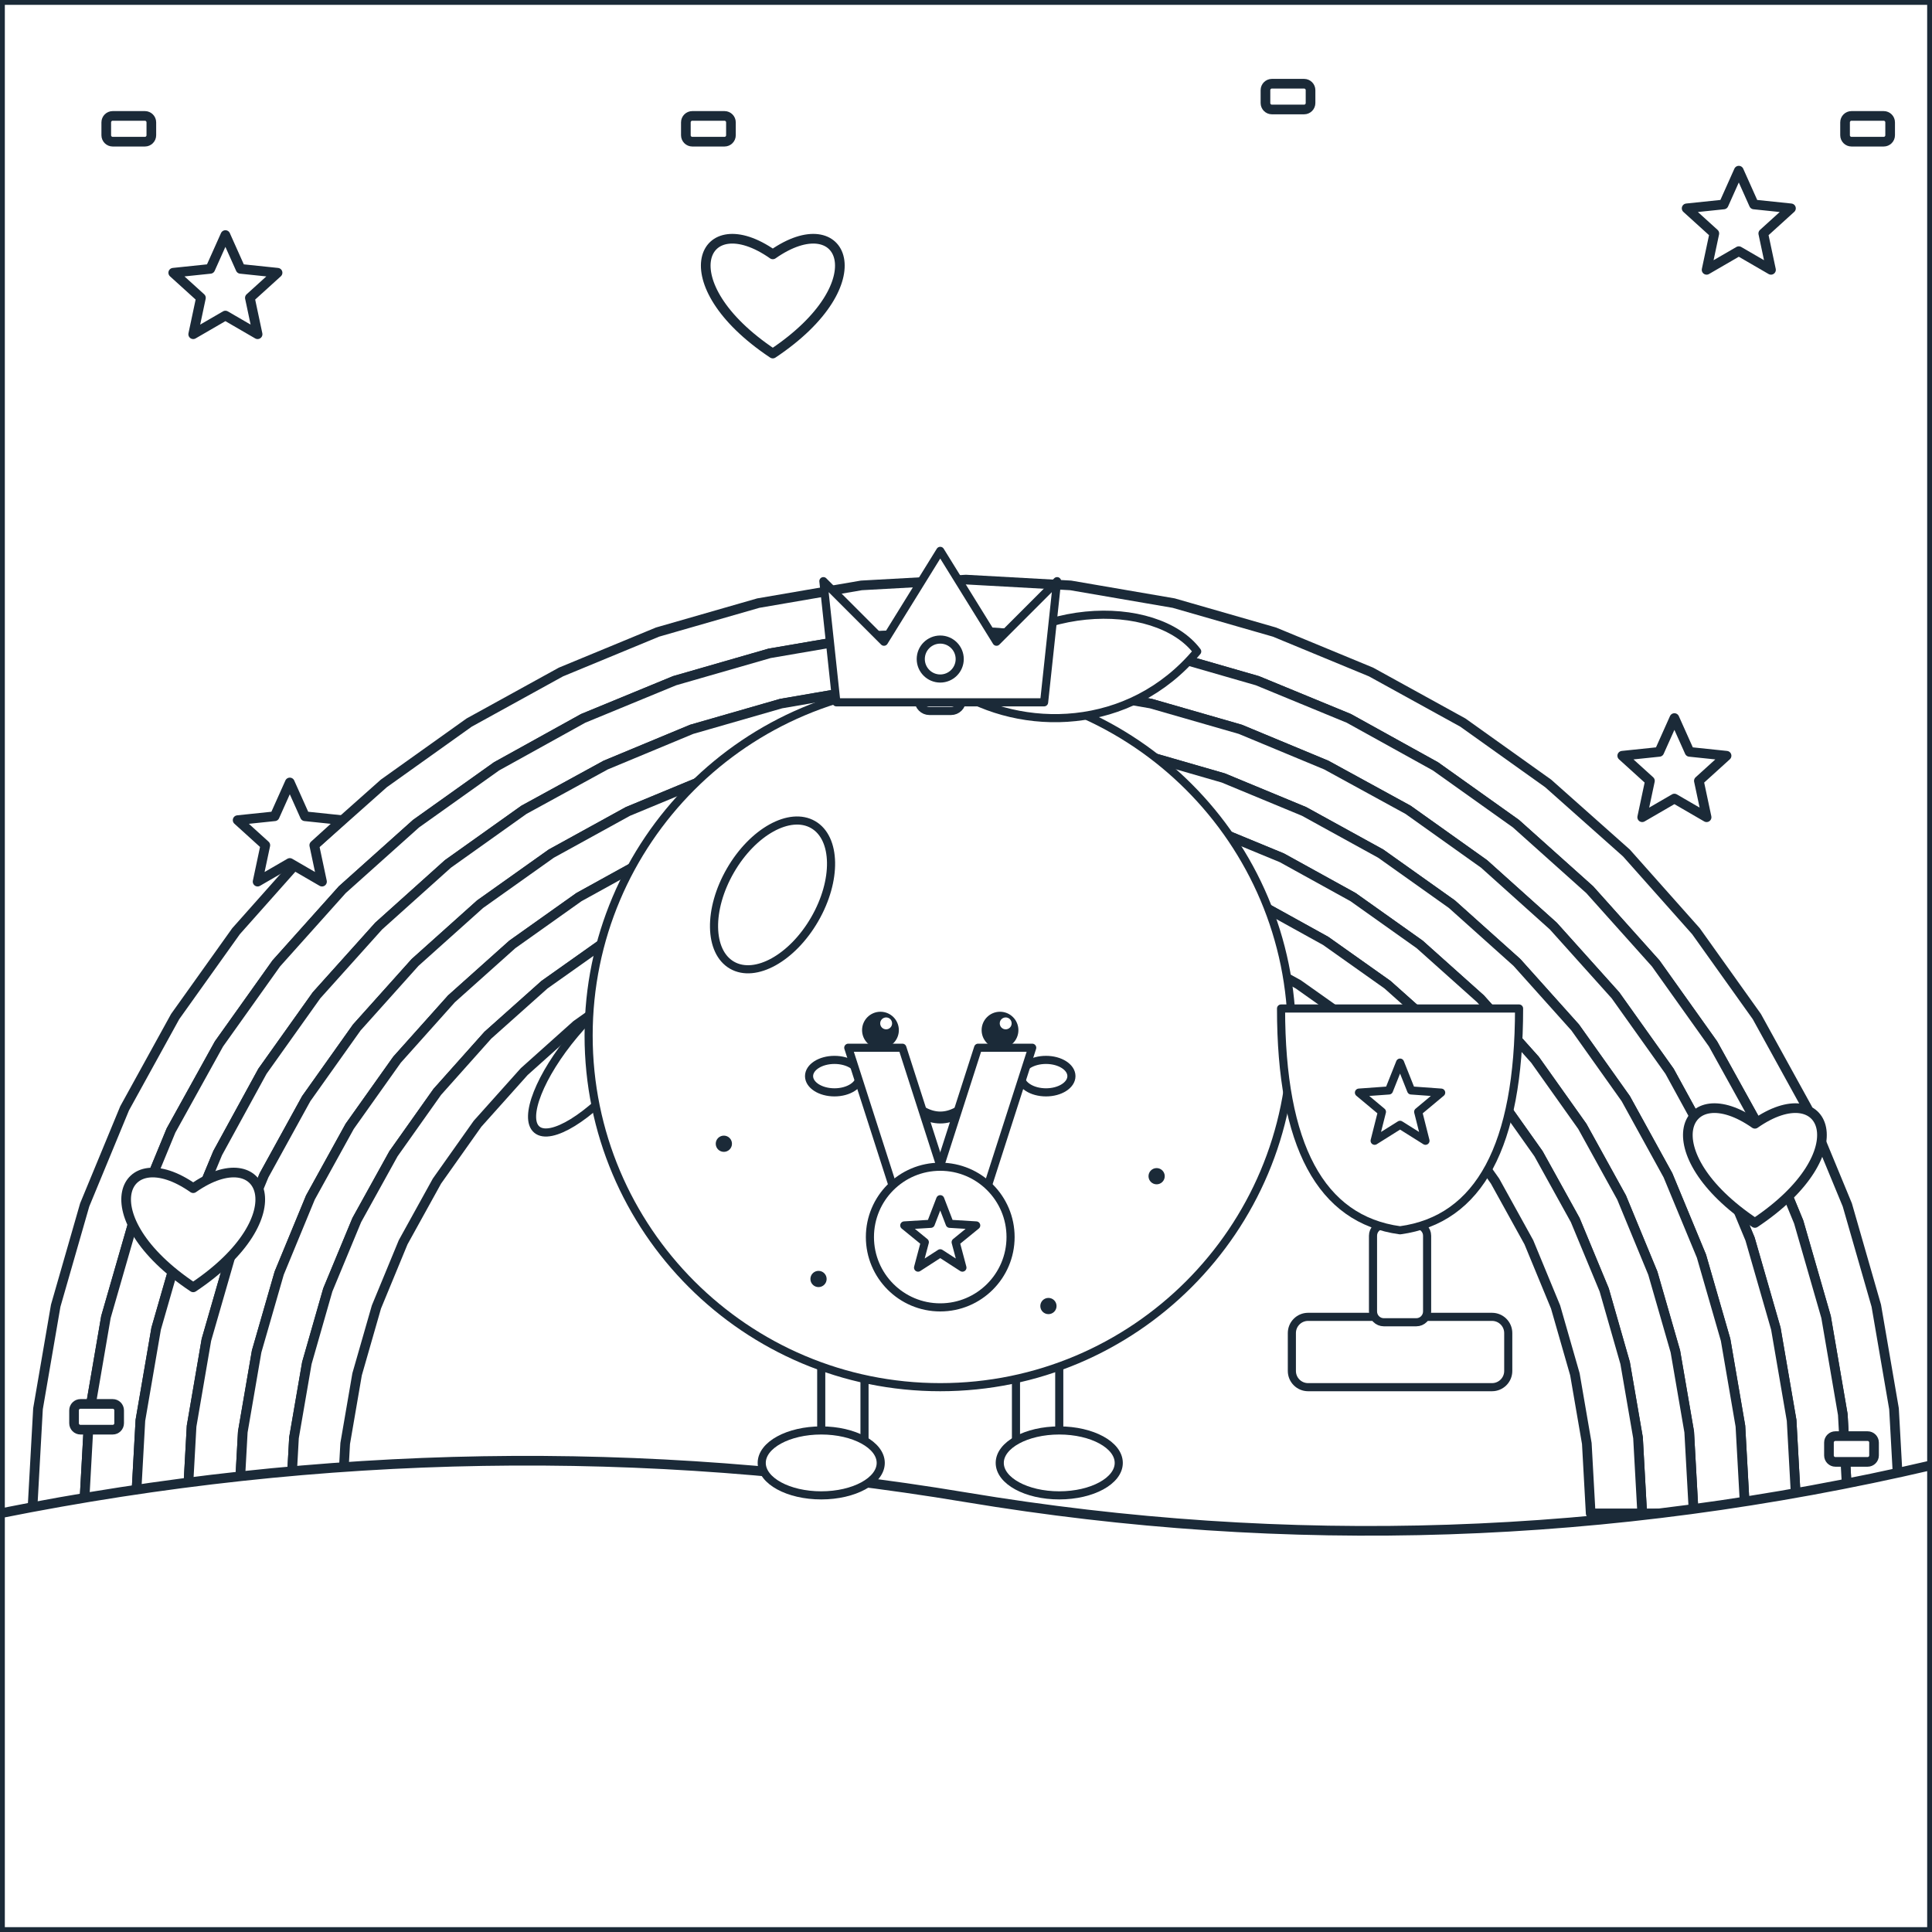
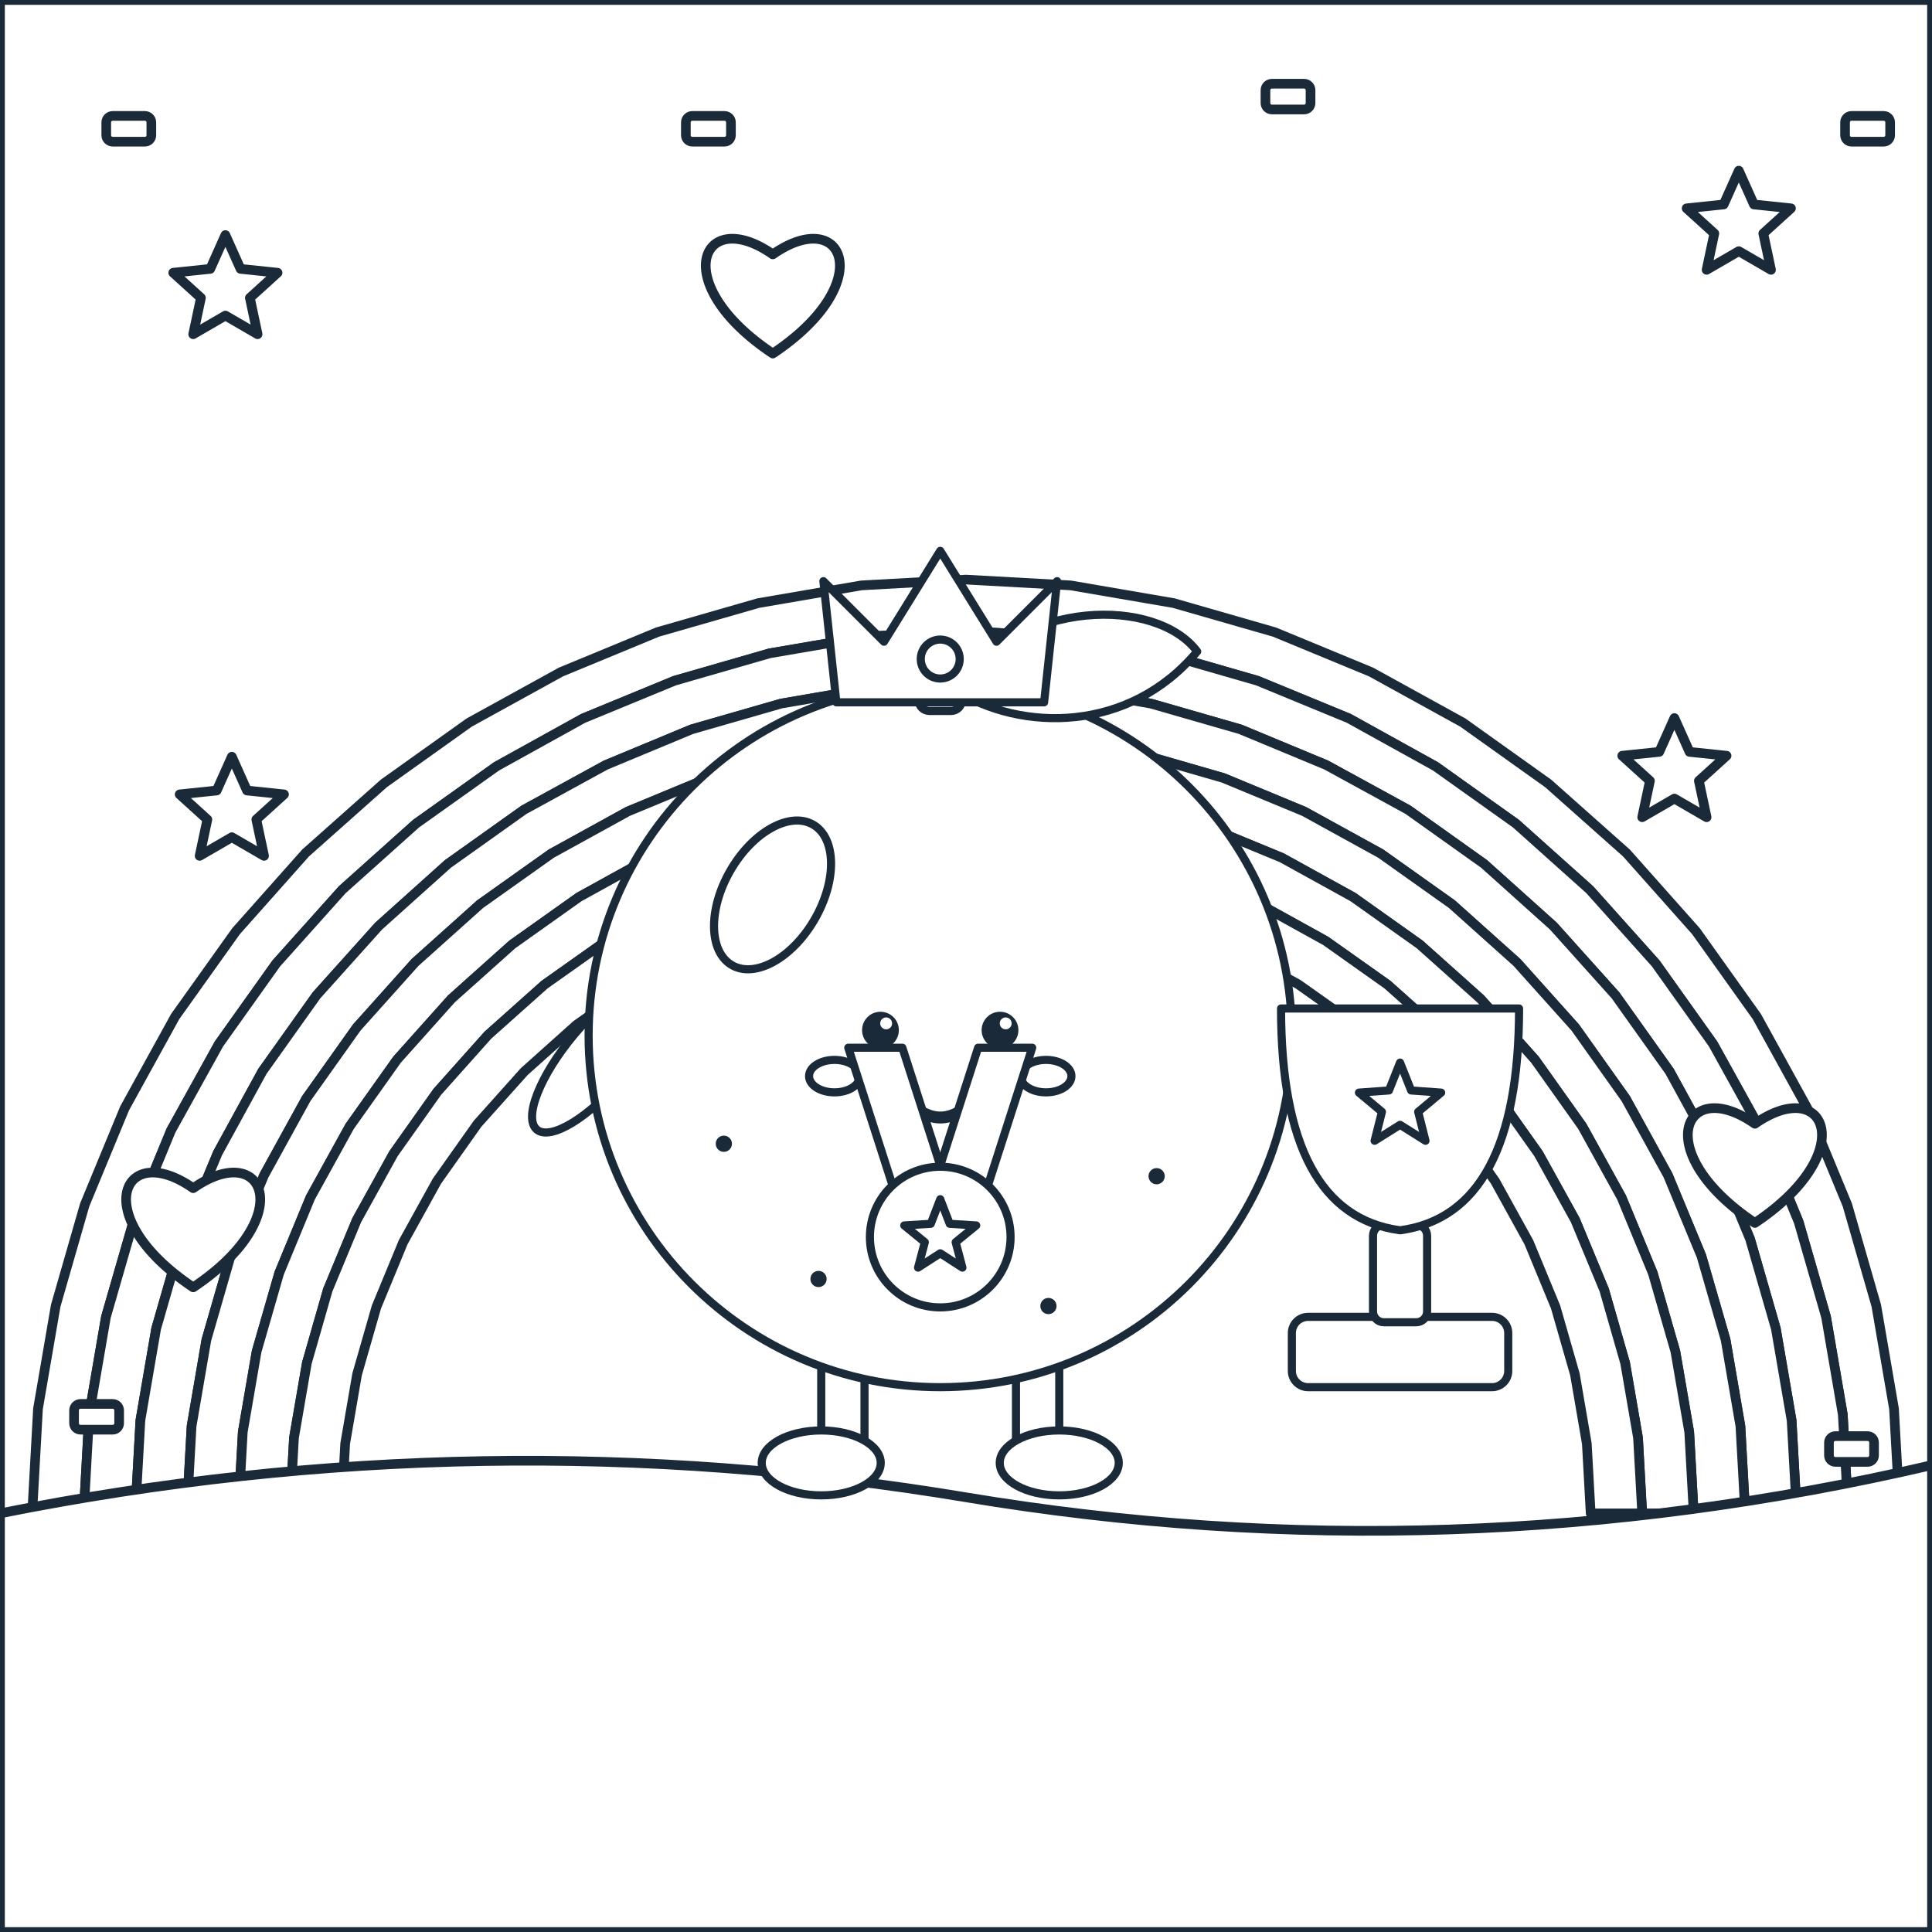
<svg xmlns="http://www.w3.org/2000/svg" viewBox="0 0 600 600" data-picture="cam-the-thao--the-s-vo-dich-cup-vang">
  <g class="scene-back">
    <rect x="0" y="0" width="600" height="600" rx="0" id="r-nen-troi" data-region="nen-troi" class="region" fill="#FFFFFF" stroke="#1B2A38" stroke-width="3" stroke-linejoin="round" />
    <polygon points="10,470 11.8,437.5 17.3,405.5 26.3,374.2 38.7,344.2 54.4,315.7 73.3,289.2 94.9,264.9 119.2,243.3 145.7,224.4 174.2,208.7 204.2,196.3 235.5,187.3 267.5,181.8 300,180 332.5,181.8 364.5,187.3 395.8,196.3 425.8,208.7 454.3,224.4 480.8,243.3 505.1,264.9 526.7,289.2 545.6,315.7 561.3,344.2 573.7,374.2 582.7,405.5 588.2,437.5 590,470 574,470 572.3,439.3 567.1,409 558.6,379.5 546.9,351.1 532,324.2 514.2,299.2 493.7,276.3 470.8,255.8 445.8,238 418.9,223.1 390.5,211.4 361,202.9 330.7,197.7 300,196 269.3,197.7 239,202.9 209.5,211.4 181.1,223.1 154.2,238 129.2,255.8 106.3,276.3 85.8,299.2 68,324.2 53.1,351.1 41.4,379.5 32.9,409 27.7,439.3 26,470" id="r-cau-vong-1" data-region="cau-vong-1" class="region" fill="#FFFFFF" stroke="#1B2A38" stroke-width="3" stroke-linejoin="round" />
    <polygon points="26,470 27.7,439.3 32.9,409 41.4,379.5 53.1,351.1 68,324.2 85.8,299.2 106.3,276.3 129.2,255.8 154.2,238 181.1,223.1 209.5,211.4 239,202.9 269.3,197.7 300,196 330.7,197.7 361,202.9 390.5,211.4 418.9,223.1 445.8,238 470.8,255.8 493.7,276.3 514.2,299.2 532,324.2 546.9,351.1 558.6,379.5 567.1,409 572.3,439.3 574,470 558,470 556.4,441.1 551.5,412.6 543.5,384.8 532.4,358.1 518.5,332.7 501.7,309.1 482.4,287.6 460.9,268.3 437.3,251.5 411.9,237.6 385.2,226.5 357.4,218.5 328.9,213.6 300,212 271.1,213.6 242.6,218.5 214.8,226.5 188.1,237.6 162.7,251.5 139.1,268.3 117.6,287.6 98.3,309.1 81.5,332.7 67.6,358.1 56.5,384.8 48.5,412.6 43.6,441.1 42,470" id="r-cau-vong-2" data-region="cau-vong-2" class="region" fill="#FFFFFF" stroke="#1B2A38" stroke-width="3" stroke-linejoin="round" />
    <polygon points="42,470 43.6,441.1 48.5,412.6 56.5,384.8 67.6,358.1 81.5,332.7 98.3,309.1 117.6,287.6 139.1,268.3 162.7,251.5 188.1,237.6 214.8,226.5 242.6,218.5 271.1,213.6 300,212 328.9,213.6 357.4,218.5 385.2,226.5 411.9,237.6 437.3,251.5 460.9,268.3 482.4,287.6 501.7,309.1 518.5,332.7 532.4,358.1 543.5,384.8 551.5,412.6 556.4,441.1 558,470 542,470 540.5,442.9 535.9,416.1 528.4,390.1 518,365 504.9,341.2 489.2,319.1 471.1,298.9 450.9,280.8 428.8,265.1 405,252 379.9,241.6 353.9,234.1 327.1,229.5 300,228 272.9,229.5 246.1,234.1 220.1,241.6 195,252 171.2,265.1 149.1,280.8 128.9,298.9 110.8,319.1 95.1,341.2 82,365 71.6,390.1 64.1,416.1 59.5,442.9 58,470" id="r-cau-vong-3" data-region="cau-vong-3" class="region" fill="#FFFFFF" stroke="#1B2A38" stroke-width="3" stroke-linejoin="round" />
    <polygon points="58,470 59.5,442.9 64.1,416.1 71.6,390.1 82,365 95.1,341.2 110.8,319.1 128.9,298.9 149.1,280.8 171.2,265.1 195,252 220.1,241.6 246.1,234.1 272.9,229.5 300,228 327.1,229.5 353.9,234.1 379.9,241.6 405,252 428.8,265.1 450.9,280.8 471.1,298.9 489.2,319.1 504.9,341.2 518,365 528.4,390.1 535.9,416.1 540.5,442.9 542,470 526,470 524.6,444.7 520.3,419.7 513.3,395.4 503.6,371.9 491.4,349.8 476.7,329.1 459.8,310.2 440.9,293.3 420.2,278.6 398.1,266.4 374.6,256.7 350.3,249.7 325.3,245.4 300,244 274.7,245.4 249.7,249.7 225.4,256.7 201.9,266.4 179.8,278.6 159.1,293.3 140.2,310.2 123.3,329.1 108.6,349.8 96.4,371.9 86.7,395.4 79.7,419.7 75.4,444.7 74,470" id="r-cau-vong-4" data-region="cau-vong-4" class="region" fill="#FFFFFF" stroke="#1B2A38" stroke-width="3" stroke-linejoin="round" />
    <polygon points="74,470 75.4,444.7 79.7,419.7 86.7,395.4 96.4,371.9 108.6,349.8 123.3,329.1 140.2,310.2 159.1,293.3 179.8,278.6 201.9,266.4 225.4,256.7 249.7,249.7 274.7,245.4 300,244 325.3,245.4 350.3,249.7 374.6,256.7 398.1,266.4 420.2,278.6 440.9,293.3 459.8,310.2 476.7,329.1 491.4,349.8 503.6,371.9 513.3,395.4 520.3,419.7 524.6,444.7 526,470 510,470 508.7,446.5 504.7,423.3 498.2,400.6 489.2,378.9 477.8,358.3 464.2,339.1 448.5,321.5 430.9,305.8 411.7,292.2 391.1,280.8 369.4,271.8 346.7,265.3 323.5,261.3 300,260 276.5,261.3 253.3,265.3 230.6,271.8 208.9,280.8 188.3,292.2 169.1,305.8 151.5,321.5 135.8,339.1 122.2,358.3 110.8,378.9 101.8,400.6 95.3,423.3 91.3,446.5 90,470" id="r-cau-vong-5" data-region="cau-vong-5" class="region" fill="#FFFFFF" stroke="#1B2A38" stroke-width="3" stroke-linejoin="round" />
    <polygon points="90,470 91.3,446.5 95.3,423.3 101.8,400.6 110.8,378.9 122.2,358.3 135.8,339.1 151.5,321.5 169.1,305.8 188.3,292.2 208.9,280.8 230.6,271.8 253.3,265.3 276.5,261.3 300,260 323.5,261.3 346.7,265.3 369.4,271.8 391.1,280.8 411.7,292.2 430.9,305.8 448.5,321.5 464.2,339.1 477.8,358.3 489.2,378.9 498.2,400.6 504.7,423.3 508.7,446.5 510,470 494,470 492.8,448.3 489.1,426.8 483.1,405.9 474.8,385.8 464.3,366.8 451.7,349 437.2,332.8 421,318.3 403.2,305.7 384.2,295.2 364.1,286.9 343.2,280.9 321.7,277.2 300,276 278.3,277.2 256.8,280.9 235.9,286.9 215.8,295.2 196.8,305.7 179,318.3 162.8,332.8 148.3,349 135.7,366.8 125.2,385.8 116.9,405.9 110.9,426.8 107.2,448.3 106,470" id="r-cau-vong-6" data-region="cau-vong-6" class="region" fill="#FFFFFF" stroke="#1B2A38" stroke-width="3" stroke-linejoin="round" />
    <polygon points="70,73 74.7,83.5 86.2,84.7 77.6,92.5 80,103.8 70,98 60,103.8 62.4,92.5 53.8,84.7 65.3,83.5" id="r-sao-lap-lanh-1" data-region="sao-lap-lanh-1" class="region" fill="#FFFFFF" stroke="#1B2A38" stroke-width="3" stroke-linejoin="round" />
    <polygon points="540,53 544.7,63.5 556.2,64.7 547.6,72.5 550,83.8 540,78 530,83.8 532.4,72.5 523.8,64.7 535.3,63.5" id="r-sao-lap-lanh-2" data-region="sao-lap-lanh-2" class="region" fill="#FFFFFF" stroke="#1B2A38" stroke-width="3" stroke-linejoin="round" />
    <polygon points="520,223 524.7,233.5 536.2,234.7 527.6,242.5 530,253.8 520,248 510,253.8 512.4,242.5 503.8,234.7 515.3,233.5" id="r-sao-lap-lanh-3" data-region="sao-lap-lanh-3" class="region" fill="#FFFFFF" stroke="#1B2A38" stroke-width="3" stroke-linejoin="round" />
-     <polygon points="90,243 94.7,253.5 106.2,254.7 97.6,262.5 100,273.8 90,268 80,273.8 82.4,262.5 73.8,254.7 85.3,253.5" id="r-sao-lap-lanh-4" data-region="sao-lap-lanh-4" class="region" fill="#FFFFFF" stroke="#1B2A38" stroke-width="3" stroke-linejoin="round" />
+     <polygon points="72,235 76.7,245.5 88.2,246.7 79.6,254.5 82,265.8 72,260 62,265.8 64.4,254.5 55.8,246.7 67.3,245.5" id="r-sao-lap-lanh-4" data-region="sao-lap-lanh-4" class="region" fill="#FFFFFF" stroke="#1B2A38" stroke-width="3" stroke-linejoin="round" />
    <path d="M 0 470 Q 150 440 300 465 Q 450 490 600 455 L 600 600 L 0 600 Z" id="r-nen-dat" data-region="nen-dat" class="region" fill="#FFFFFF" stroke="#1B2A38" stroke-width="3" stroke-linejoin="round" />
  </g>
  <g id="subject" class="subject anim-float" transform="translate(0 -24) translate(250 480) scale(0.84) rotate(0) translate(-250 -480)">
    <ellipse cx="174" cy="327.2" rx="12" ry="36" transform="rotate(40 174 327.2)" id="r-tay-trai" data-region="tay-trai" class="region" fill="#FFFFFF" stroke="#1B2A38" stroke-width="3" stroke-linejoin="round" />
    <ellipse cx="426" cy="327.2" rx="12" ry="36" transform="rotate(-40 426 327.2)" id="r-tay-phai" data-region="tay-phai" class="region" fill="#FFFFFF" stroke="#1B2A38" stroke-width="3" stroke-linejoin="round" />
    <rect x="256" y="430" width="16" height="46" rx="7" id="r-chan-trai" data-region="chan-trai" class="region" fill="#FFFFFF" stroke="#1B2A38" stroke-width="3" stroke-linejoin="round" />
    <rect x="328" y="430" width="16" height="46" rx="7" id="r-chan-phai" data-region="chan-phai" class="region" fill="#FFFFFF" stroke="#1B2A38" stroke-width="3" stroke-linejoin="round" />
    <ellipse cx="256" cy="478" rx="22" ry="12" id="r-giay-trai" data-region="giay-trai" class="region" fill="#FFFFFF" stroke="#1B2A38" stroke-width="3" stroke-linejoin="round" />
    <ellipse cx="344" cy="478" rx="22" ry="12" id="r-giay-phai" data-region="giay-phai" class="region" fill="#FFFFFF" stroke="#1B2A38" stroke-width="3" stroke-linejoin="round" />
    <ellipse cx="300" cy="320" rx="130" ry="130" id="r-qua-cam" data-region="qua-cam" class="region" fill="#FFFFFF" stroke="#1B2A38" stroke-width="3" stroke-linejoin="round" />
    <ellipse cx="238" cy="268" rx="18" ry="30" transform="rotate(30 238 268)" id="r-bong-sang" data-region="bong-sang" class="region" fill="#FFFFFF" stroke="#1B2A38" stroke-width="3" stroke-linejoin="round" />
    <rect x="292" y="176" width="16" height="24" rx="4" id="r-cuong" data-region="cuong" class="region" fill="#FFFFFF" stroke="#1B2A38" stroke-width="3" stroke-linejoin="round" />
    <path d="M 305 192 C 330 158 380 158 395 178 C 370 208 330 208 305 192 Z" id="r-la" data-region="la" class="region" fill="#FFFFFF" stroke="#1B2A38" stroke-width="3" stroke-linejoin="round" />
    <g class="deco" pointer-events="none">
      <circle cx="220" cy="360" r="3" fill="#1B2A38" />
    </g>
    <g class="deco" pointer-events="none">
      <circle cx="380" cy="372" r="3" fill="#1B2A38" />
    </g>
    <g class="deco" pointer-events="none">
      <circle cx="340" cy="420" r="3" fill="#1B2A38" />
    </g>
    <g class="deco" pointer-events="none">
      <circle cx="255" cy="410" r="3" fill="#1B2A38" />
    </g>
    <g class="deco" pointer-events="none">
      <circle cx="277.9" cy="318" r="6.8" fill="#1B2A38" />
    </g>
    <g class="deco" pointer-events="none">
      <circle cx="322.1" cy="318" r="6.8" fill="#1B2A38" />
    </g>
    <g class="deco" pointer-events="none">
      <circle cx="280" cy="315.5" r="2.2" fill="#FFFFFF" />
    </g>
    <g class="deco" pointer-events="none">
      <circle cx="324.2" cy="315.5" r="2.2" fill="#FFFFFF" />
    </g>
    <ellipse cx="260.9" cy="335" rx="9.4" ry="6" id="r-ma-trai" data-region="ma-trai" class="region" fill="#FFFFFF" stroke="#1B2A38" stroke-width="3" stroke-linejoin="round" />
    <ellipse cx="339.1" cy="335" rx="9.4" ry="6" id="r-ma-phai" data-region="ma-phai" class="region" fill="#FFFFFF" stroke="#1B2A38" stroke-width="3" stroke-linejoin="round" />
    <g class="deco" pointer-events="none">
      <path d="M 287.3 343.5 Q 300 357.1 312.8 343.5" fill="none" stroke="#1B2A38" stroke-width="4.4" stroke-linecap="round" stroke-linejoin="round" />
    </g>
    <polygon points="261.6,196.8 256.8,152 279.2,174.4 300,140.8 320.8,174.4 343.2,152 338.4,196.8" id="r-vuong-mien" data-region="vuong-mien" class="region" fill="#FFFFFF" stroke="#1B2A38" stroke-width="3" stroke-linejoin="round" />
    <ellipse cx="300" cy="180.8" rx="7.2" ry="7.2" id="r-vuong-mien-ngoc" data-region="vuong-mien-ngoc" class="region" fill="#FFFFFF" stroke="#1B2A38" stroke-width="3" stroke-linejoin="round" />
    <polygon points="266,324.5 286,324.5 304,380.5 284,380.5" id="r-day-huy-chuong" data-region="day-huy-chuong" class="region" fill="#FFFFFF" stroke="#1B2A38" stroke-width="3" stroke-linejoin="round" />
    <polygon points="334,324.5 314,324.5 296,380.5 316,380.5" id="r-day-huy-chuong-2" data-region="day-huy-chuong-2" class="region" fill="#FFFFFF" stroke="#1B2A38" stroke-width="3" stroke-linejoin="round" />
    <ellipse cx="300" cy="394.5" rx="26" ry="26" id="r-huy-chuong" data-region="huy-chuong" class="region" fill="#FFFFFF" stroke="#1B2A38" stroke-width="3" stroke-linejoin="round" />
    <polygon points="300,380.5 303.5,389.6 313.3,390.2 305.7,396.4 308.2,405.8 300,400.5 291.8,405.8 294.3,396.4 286.7,390.2 296.5,389.6" id="r-sao-huy-chuong" data-region="sao-huy-chuong" class="region" fill="#FFFFFF" stroke="#1B2A38" stroke-width="3" stroke-linejoin="round" />
    <rect x="430" y="424" width="80" height="26" rx="6" id="r-de-cup" data-region="de-cup" class="region" fill="#FFFFFF" stroke="#1B2A38" stroke-width="3" stroke-linejoin="round" />
    <rect x="460" y="390" width="20" height="36" rx="4" id="r-than-cup" data-region="than-cup" class="region" fill="#FFFFFF" stroke="#1B2A38" stroke-width="3" stroke-linejoin="round" />
    <path d="M 426 310 L 514 310 Q 514 386 470 392 Q 426 386 426 310 Z" id="r-coc-cup" data-region="coc-cup" class="region" fill="#FFFFFF" stroke="#1B2A38" stroke-width="3" stroke-linejoin="round" />
    <polygon points="470,330 474.1,340.3 485.2,341.1 476.7,348.2 479.4,358.9 470,353 460.6,358.9 463.3,348.2 454.8,341.1 465.9,340.3" id="r-sao-cup" data-region="sao-cup" class="region" fill="#FFFFFF" stroke="#1B2A38" stroke-width="3" stroke-linejoin="round" />
  </g>
  <g class="scene-front">
    <path d="M 60 399.8 C 27 377.8 38 353.6 60 369 C 82 353.6 93 377.8 60 399.8 Z" id="r-trai-tim-1" data-region="trai-tim-1" class="region" fill="#FFFFFF" stroke="#1B2A38" stroke-width="3" stroke-linejoin="round" />
    <path d="M 545 379.8 C 512 357.8 523 333.6 545 349 C 567 333.6 578 357.8 545 379.8 Z" id="r-trai-tim-2" data-region="trai-tim-2" class="region" fill="#FFFFFF" stroke="#1B2A38" stroke-width="3" stroke-linejoin="round" />
    <path d="M 240 109.8 C 207 87.8 218 63.6 240 79 C 262 63.6 273 87.8 240 109.8 Z" id="r-trai-tim-3" data-region="trai-tim-3" class="region" fill="#FFFFFF" stroke="#1B2A38" stroke-width="3" stroke-linejoin="round" />
    <rect x="33" y="36" width="14" height="8" rx="2" id="r-hoa-giay-1" data-region="hoa-giay-1" class="region" fill="#FFFFFF" stroke="#1B2A38" stroke-width="3" stroke-linejoin="round" />
    <rect x="213" y="36" width="14" height="8" rx="2" id="r-hoa-giay-2" data-region="hoa-giay-2" class="region" fill="#FFFFFF" stroke="#1B2A38" stroke-width="3" stroke-linejoin="round" />
    <rect x="393" y="26" width="14" height="8" rx="2" id="r-hoa-giay-3" data-region="hoa-giay-3" class="region" fill="#FFFFFF" stroke="#1B2A38" stroke-width="3" stroke-linejoin="round" />
    <rect x="573" y="36" width="14" height="8" rx="2" id="r-hoa-giay-4" data-region="hoa-giay-4" class="region" fill="#FFFFFF" stroke="#1B2A38" stroke-width="3" stroke-linejoin="round" />
    <rect x="23" y="436" width="14" height="8" rx="2" id="r-hoa-giay-5" data-region="hoa-giay-5" class="region" fill="#FFFFFF" stroke="#1B2A38" stroke-width="3" stroke-linejoin="round" />
    <rect x="568" y="446" width="14" height="8" rx="2" id="r-hoa-giay-6" data-region="hoa-giay-6" class="region" fill="#FFFFFF" stroke="#1B2A38" stroke-width="3" stroke-linejoin="round" />
  </g>
</svg>
